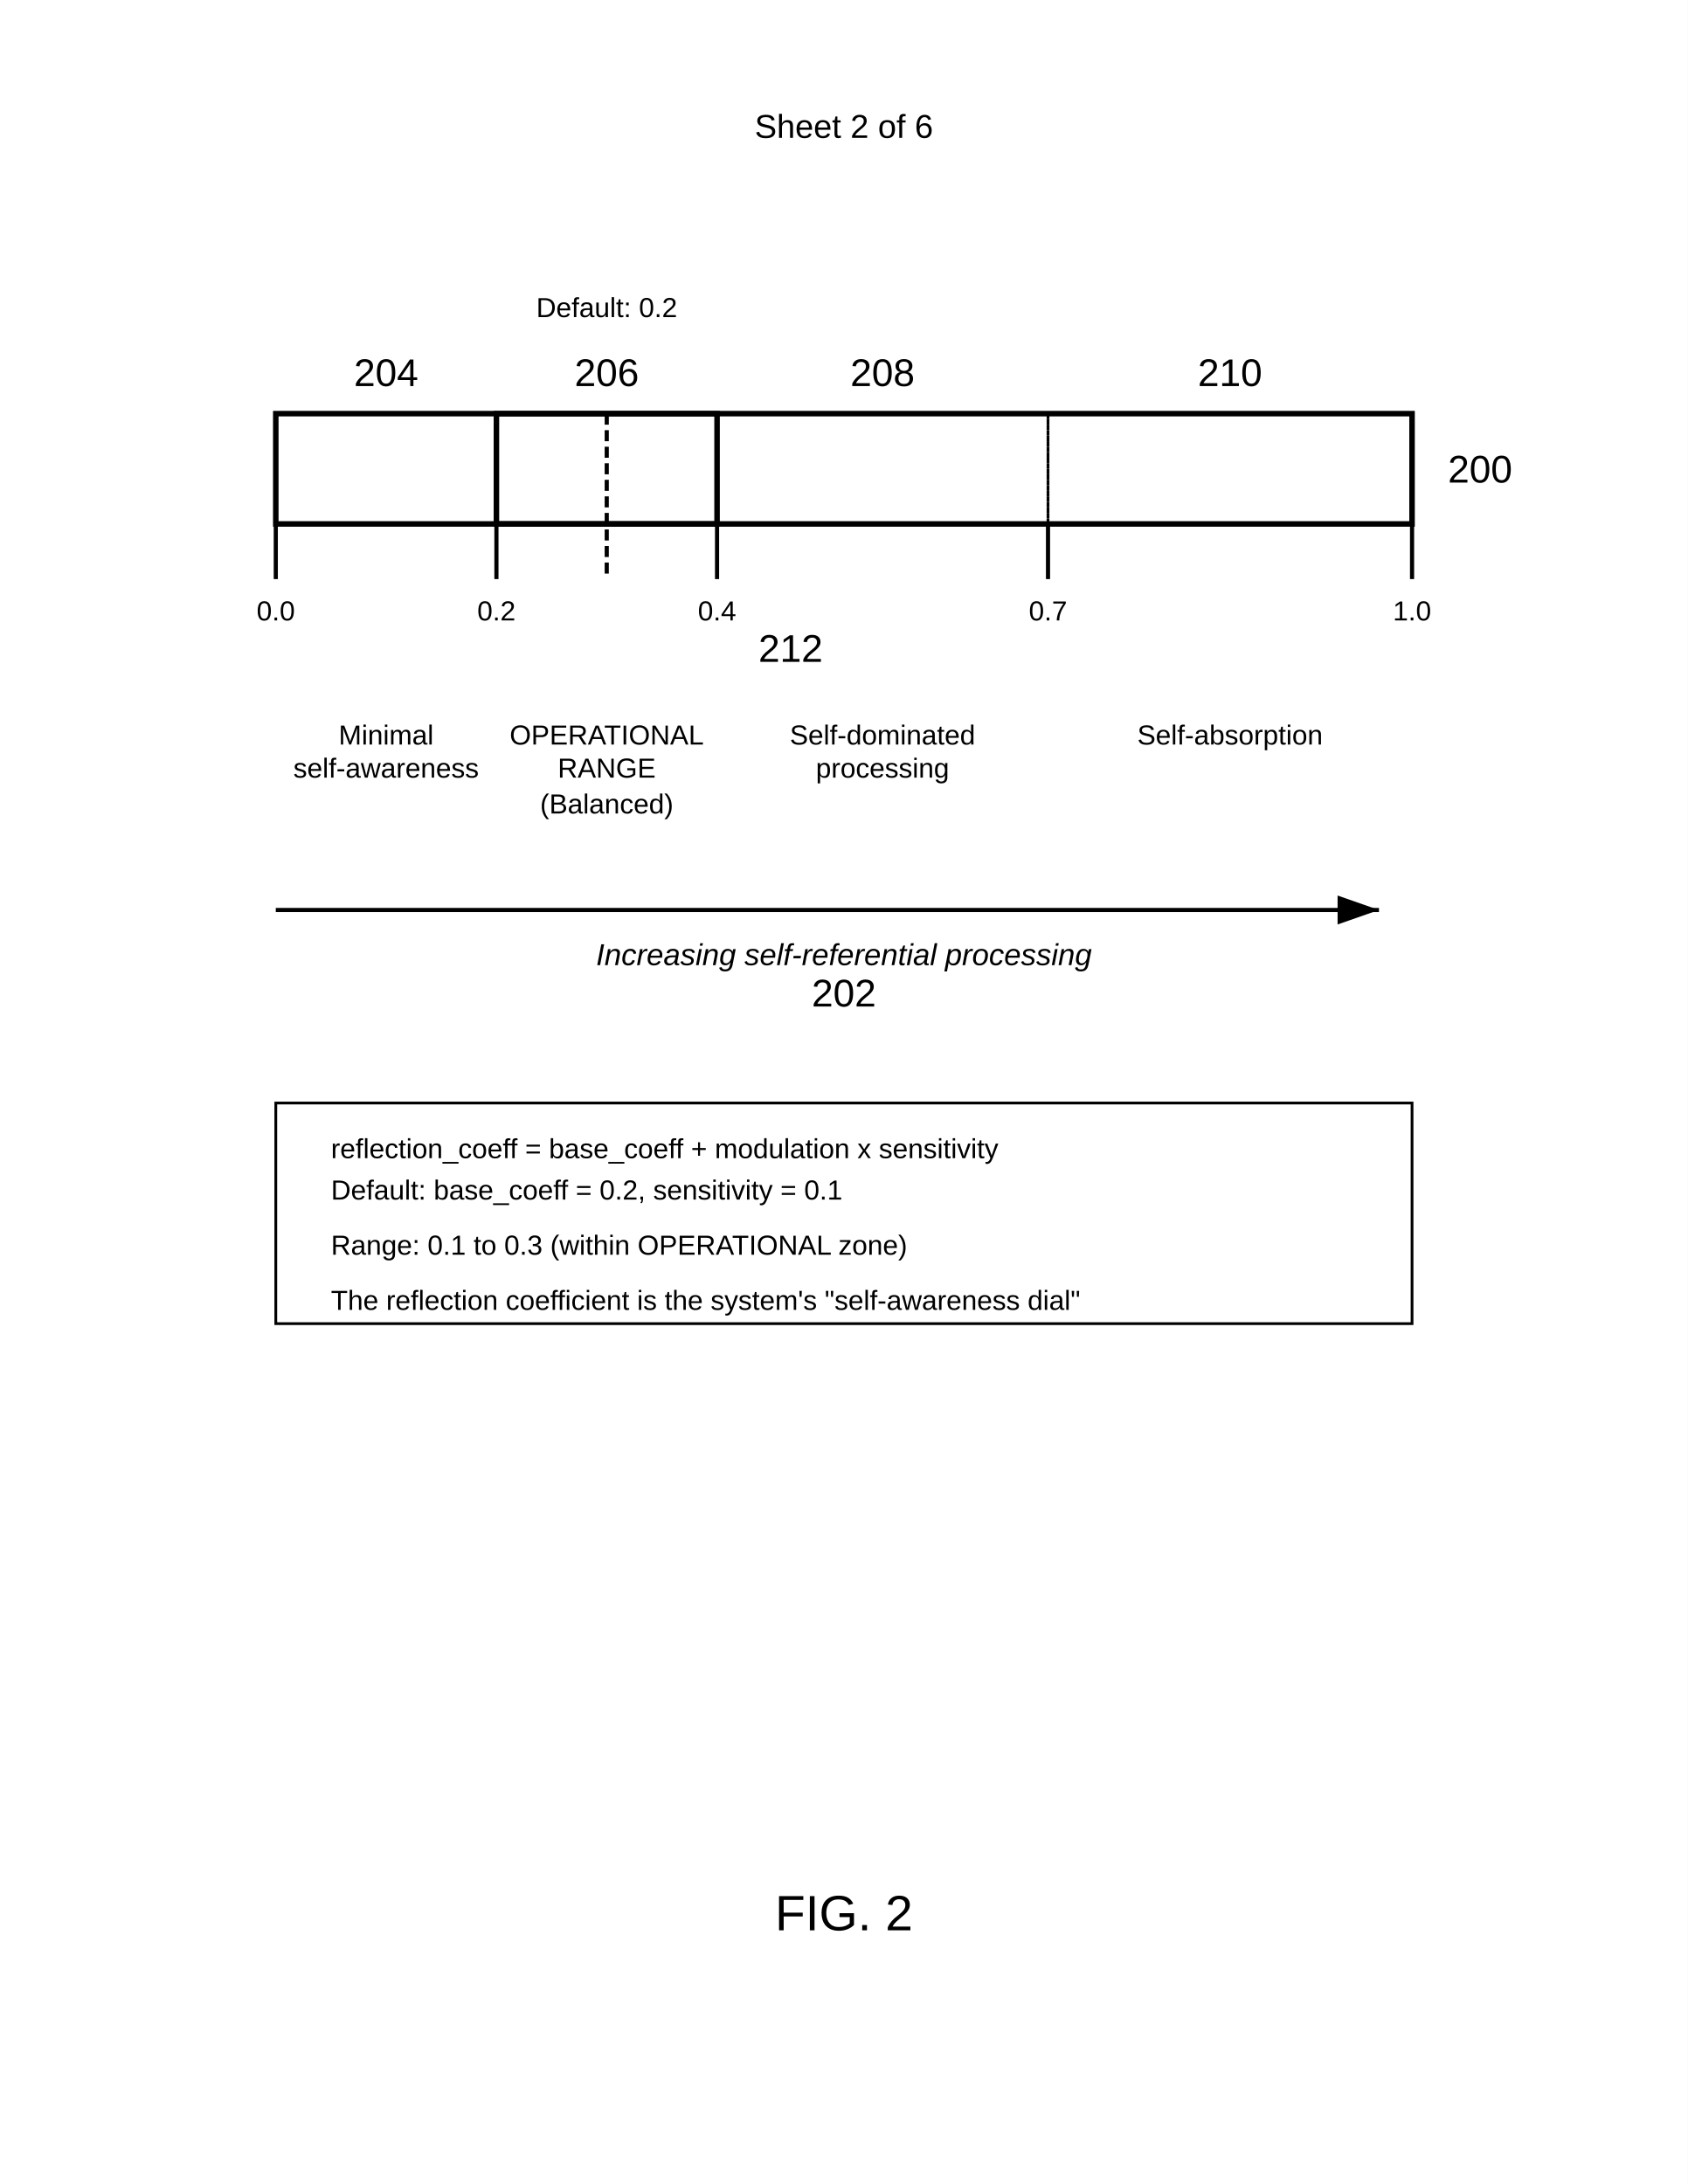
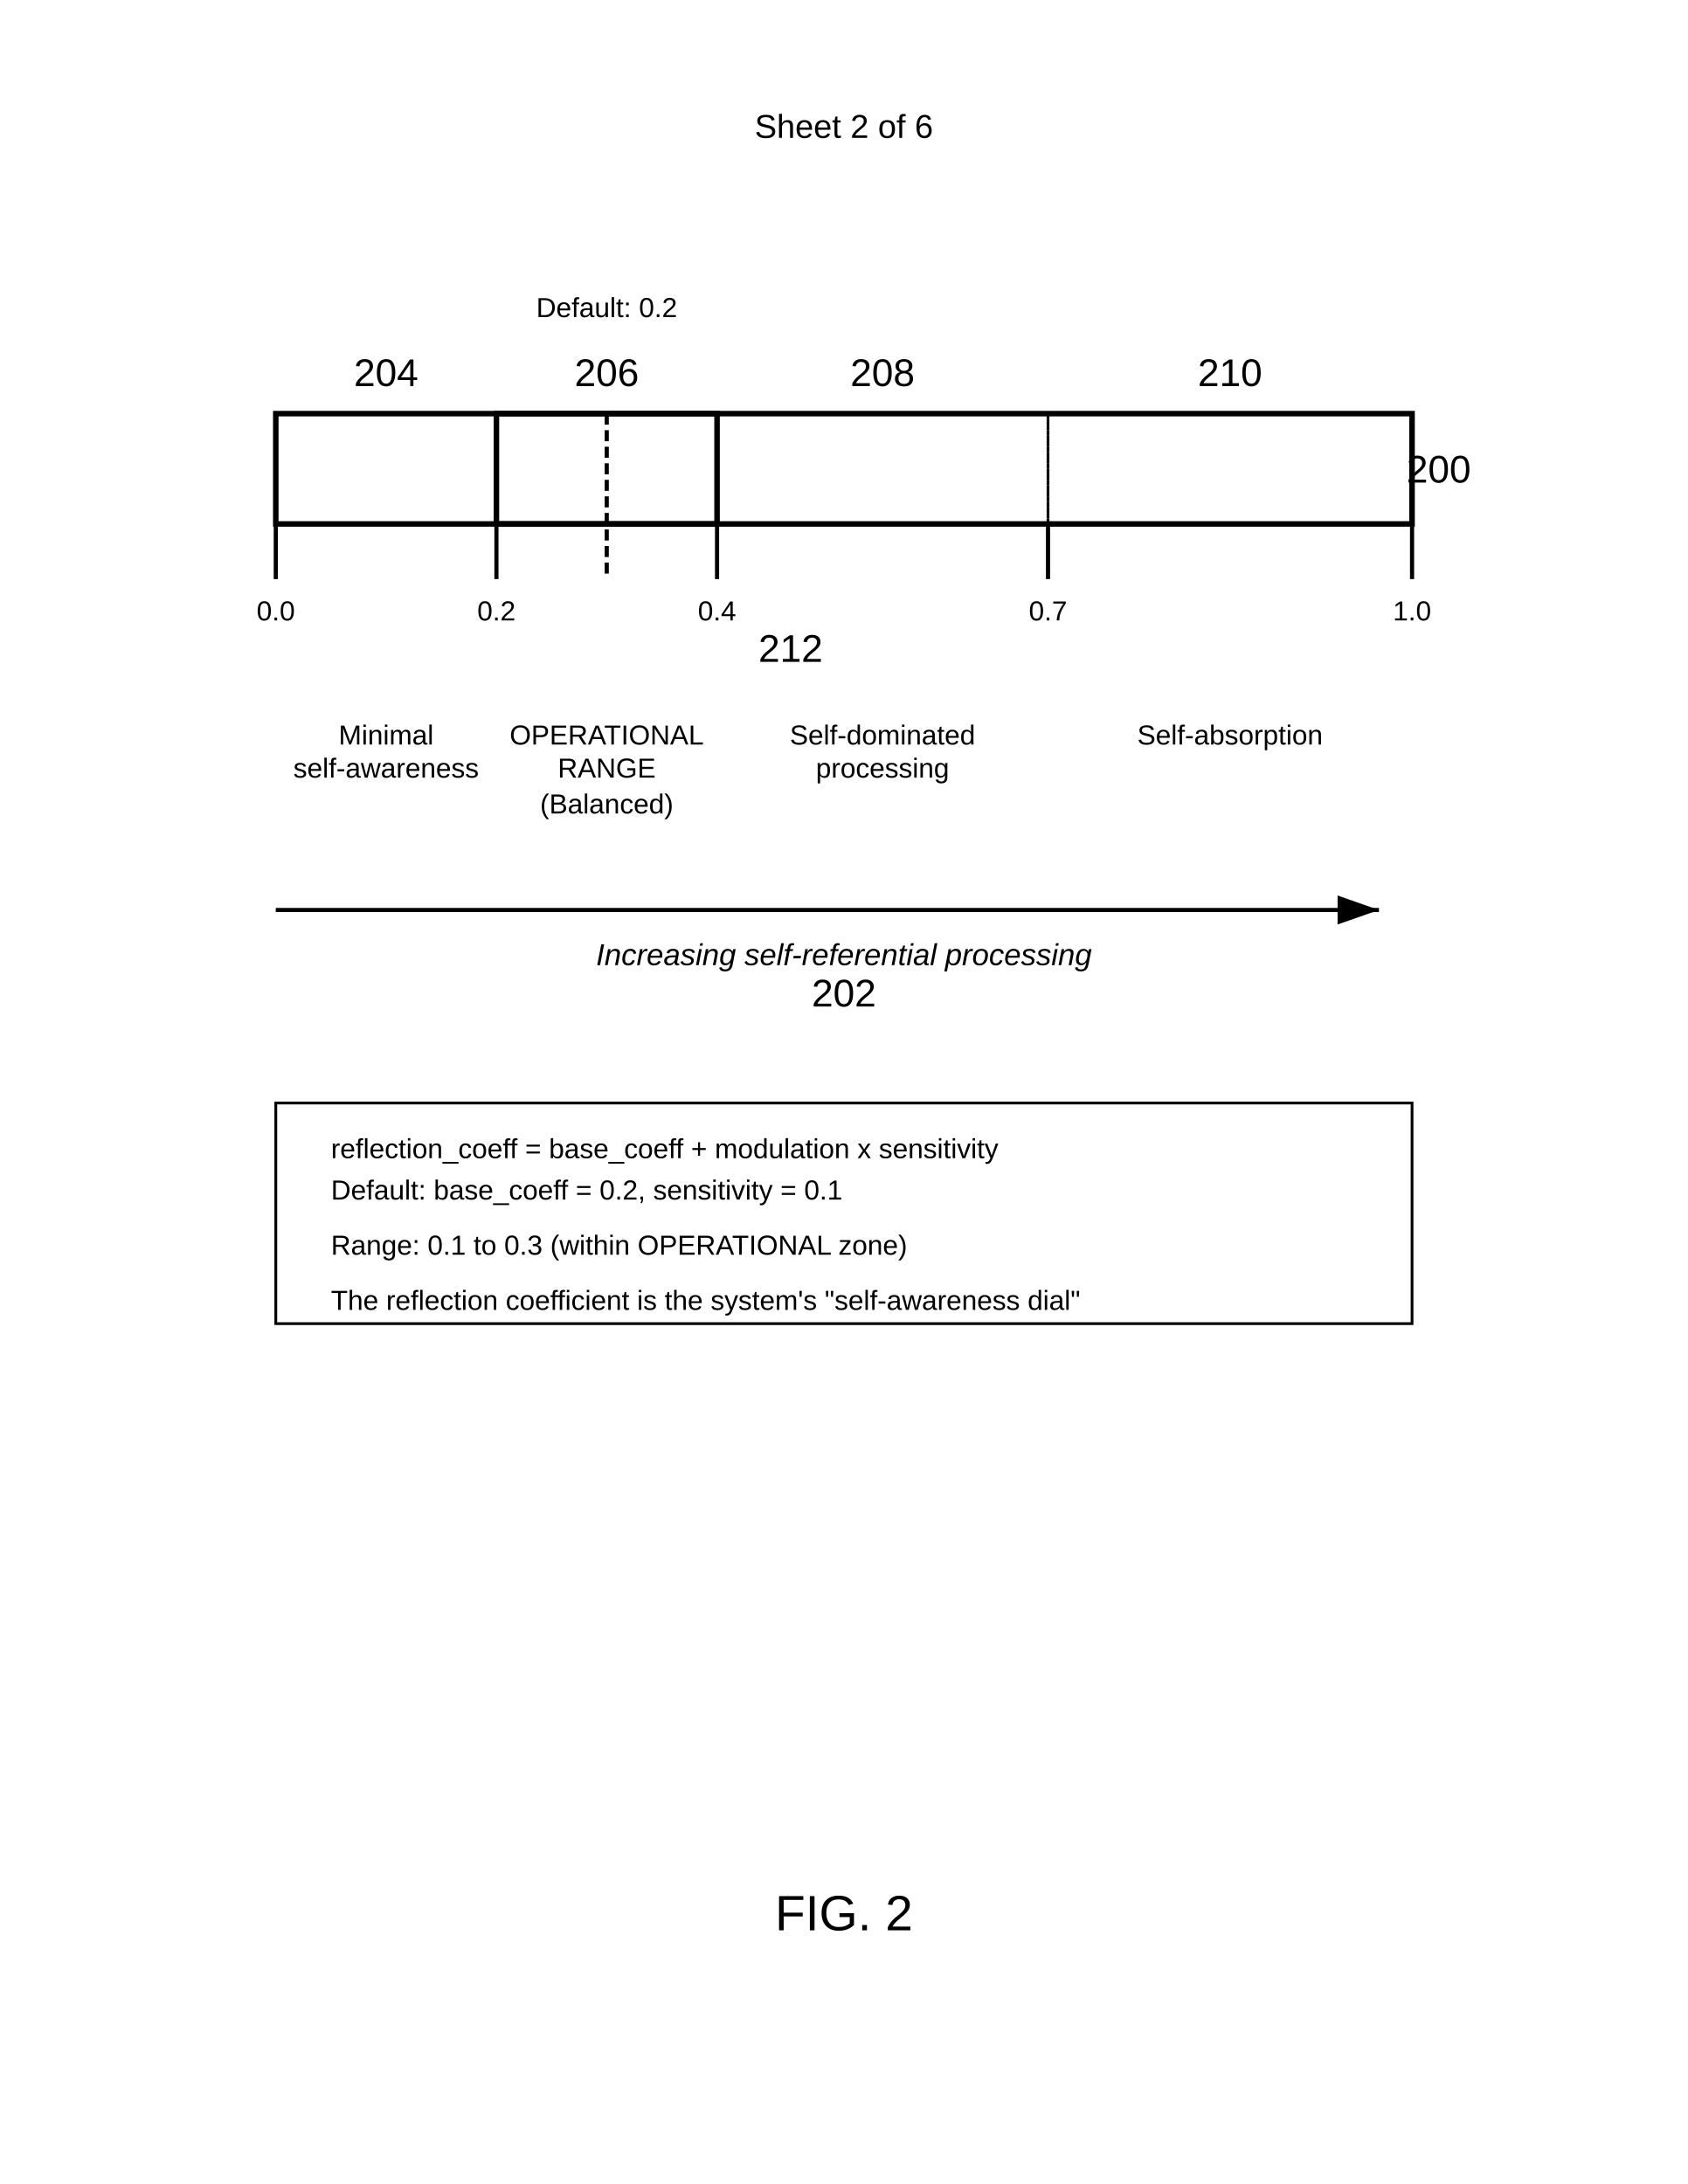
<svg xmlns="http://www.w3.org/2000/svg" width="612" height="792" viewBox="0 0 612 792">
  <rect width="100%" height="100%" fill="#fff" />
+   <defs>
+     <marker id="arrow" markerWidth="10" markerHeight="7" refX="10" refY="3.5" orient="auto">
+       <polygon points="0 0, 10 3.5, 0 7" fill="#000" />
+     </marker>
+   </defs>
  <text x="306" y="50" font-family="Arial" font-size="12" text-anchor="middle" fill="#000">Sheet 2 of 6</text>
  <rect x="100" y="150" width="412" height="40" fill="none" stroke="#000" stroke-width="2" />
-   <text x="525" y="175" font-family="Arial" font-size="14" font-weight="normal" fill="#000">200</text>
+   <text x="510" y="175" font-family="Arial" font-size="14" font-weight="normal" fill="#000">200</text>
  <path d="M100 190v20M180 190v20M260 190v20M380 190v20M512 190v20" stroke="#000" stroke-width="1.5" />
  <text x="100" y="225" font-family="Arial" font-size="10" text-anchor="middle" fill="#000">0.0</text>
  <text x="180" y="225" font-family="Arial" font-size="10" text-anchor="middle" fill="#000">0.2</text>
  <text x="260" y="225" font-family="Arial" font-size="10" text-anchor="middle" fill="#000">0.4</text>
  <text x="380" y="225" font-family="Arial" font-size="10" text-anchor="middle" fill="#000">0.7</text>
  <text x="512" y="225" font-family="Arial" font-size="10" text-anchor="middle" fill="#000">1.0</text>
  <rect x="100" y="150" width="80" height="40" fill="none" stroke="#000" stroke-width="1" stroke-dasharray="2,2" />
  <text x="140" y="140" font-family="Arial" font-size="14" font-weight="normal" text-anchor="middle" fill="#000">204</text>
  <text x="140" y="270" font-family="Arial" font-size="10" text-anchor="middle" fill="#000">Minimal</text>
  <text x="140" y="282" font-family="Arial" font-size="10" text-anchor="middle" fill="#000">self-awareness</text>
  <rect x="180" y="150" width="80" height="40" fill="none" stroke="#000" stroke-width="2" />
  <text x="220" y="140" font-family="Arial" font-size="14" font-weight="normal" text-anchor="middle" fill="#000">206</text>
  <text x="220" y="270" font-family="Arial" font-size="10" text-anchor="middle" fill="#000">OPERATIONAL</text>
  <text x="220" y="282" font-family="Arial" font-size="10" text-anchor="middle" fill="#000">RANGE</text>
  <text x="220" y="295" font-family="Arial" font-size="10" text-anchor="middle" fill="#000">(Balanced)</text>
  <rect x="260" y="150" width="120" height="40" fill="none" stroke="#000" stroke-width="1" stroke-dasharray="2,2" />
  <text x="320" y="140" font-family="Arial" font-size="14" font-weight="normal" text-anchor="middle" fill="#000">208</text>
  <text x="320" y="270" font-family="Arial" font-size="10" text-anchor="middle" fill="#000">Self-dominated</text>
  <text x="320" y="282" font-family="Arial" font-size="10" text-anchor="middle" fill="#000">processing</text>
  <rect x="380" y="150" width="132" height="40" fill="none" stroke="#000" stroke-width="1" stroke-dasharray="2,2" />
  <text x="446" y="140" font-family="Arial" font-size="14" font-weight="normal" text-anchor="middle" fill="#000">210</text>
  <text x="446" y="270" font-family="Arial" font-size="10" text-anchor="middle" fill="#000">Self-absorption</text>
  <path d="M100 330h400" stroke="#000" stroke-width="1.5" marker-end="url(#arrow)" />
  <text x="306" y="350" font-family="Arial" font-size="11" font-style="italic" text-anchor="middle" fill="#000">Increasing self-referential processing</text>
  <text x="306" y="365" font-family="Arial" font-size="14" font-weight="normal" text-anchor="middle" fill="#000">202</text>
  <path d="M220 150v60" stroke="#000" stroke-width="1.5" stroke-dasharray="4,2" />
  <text x="220" y="115" font-family="Arial" font-size="10" text-anchor="middle" fill="#000">Default: 0.2</text>
  <text x="275" y="240" font-family="Arial" font-size="14" font-weight="normal" fill="#000">212</text>
  <rect x="100" y="400" width="412" height="80" fill="none" stroke="#000" stroke-width="1" />
  <text x="120" y="420" font-family="Arial" font-size="10" fill="#000">reflection_coeff = base_coeff + modulation x sensitivity</text>
  <text x="120" y="435" font-family="Arial" font-size="10" fill="#000">Default: base_coeff = 0.2, sensitivity = 0.1</text>
  <text x="120" y="455" font-family="Arial" font-size="10" fill="#000">Range: 0.1 to 0.3 (within OPERATIONAL zone)</text>
  <text x="120" y="475" font-family="Arial" font-size="10" fill="#000">The reflection coefficient is the system's "self-awareness dial"</text>
-   <defs>
-     <marker id="arrow" markerWidth="10" markerHeight="7" refX="10" refY="3.5" orient="auto">
-       <polygon points="0 0, 10 3.5, 0 7" fill="#000" />
-     </marker>
-   </defs>
  <text x="306" y="700" font-family="Arial" font-size="18" font-weight="normal" text-anchor="middle" fill="#000">FIG. 2</text>
</svg>
